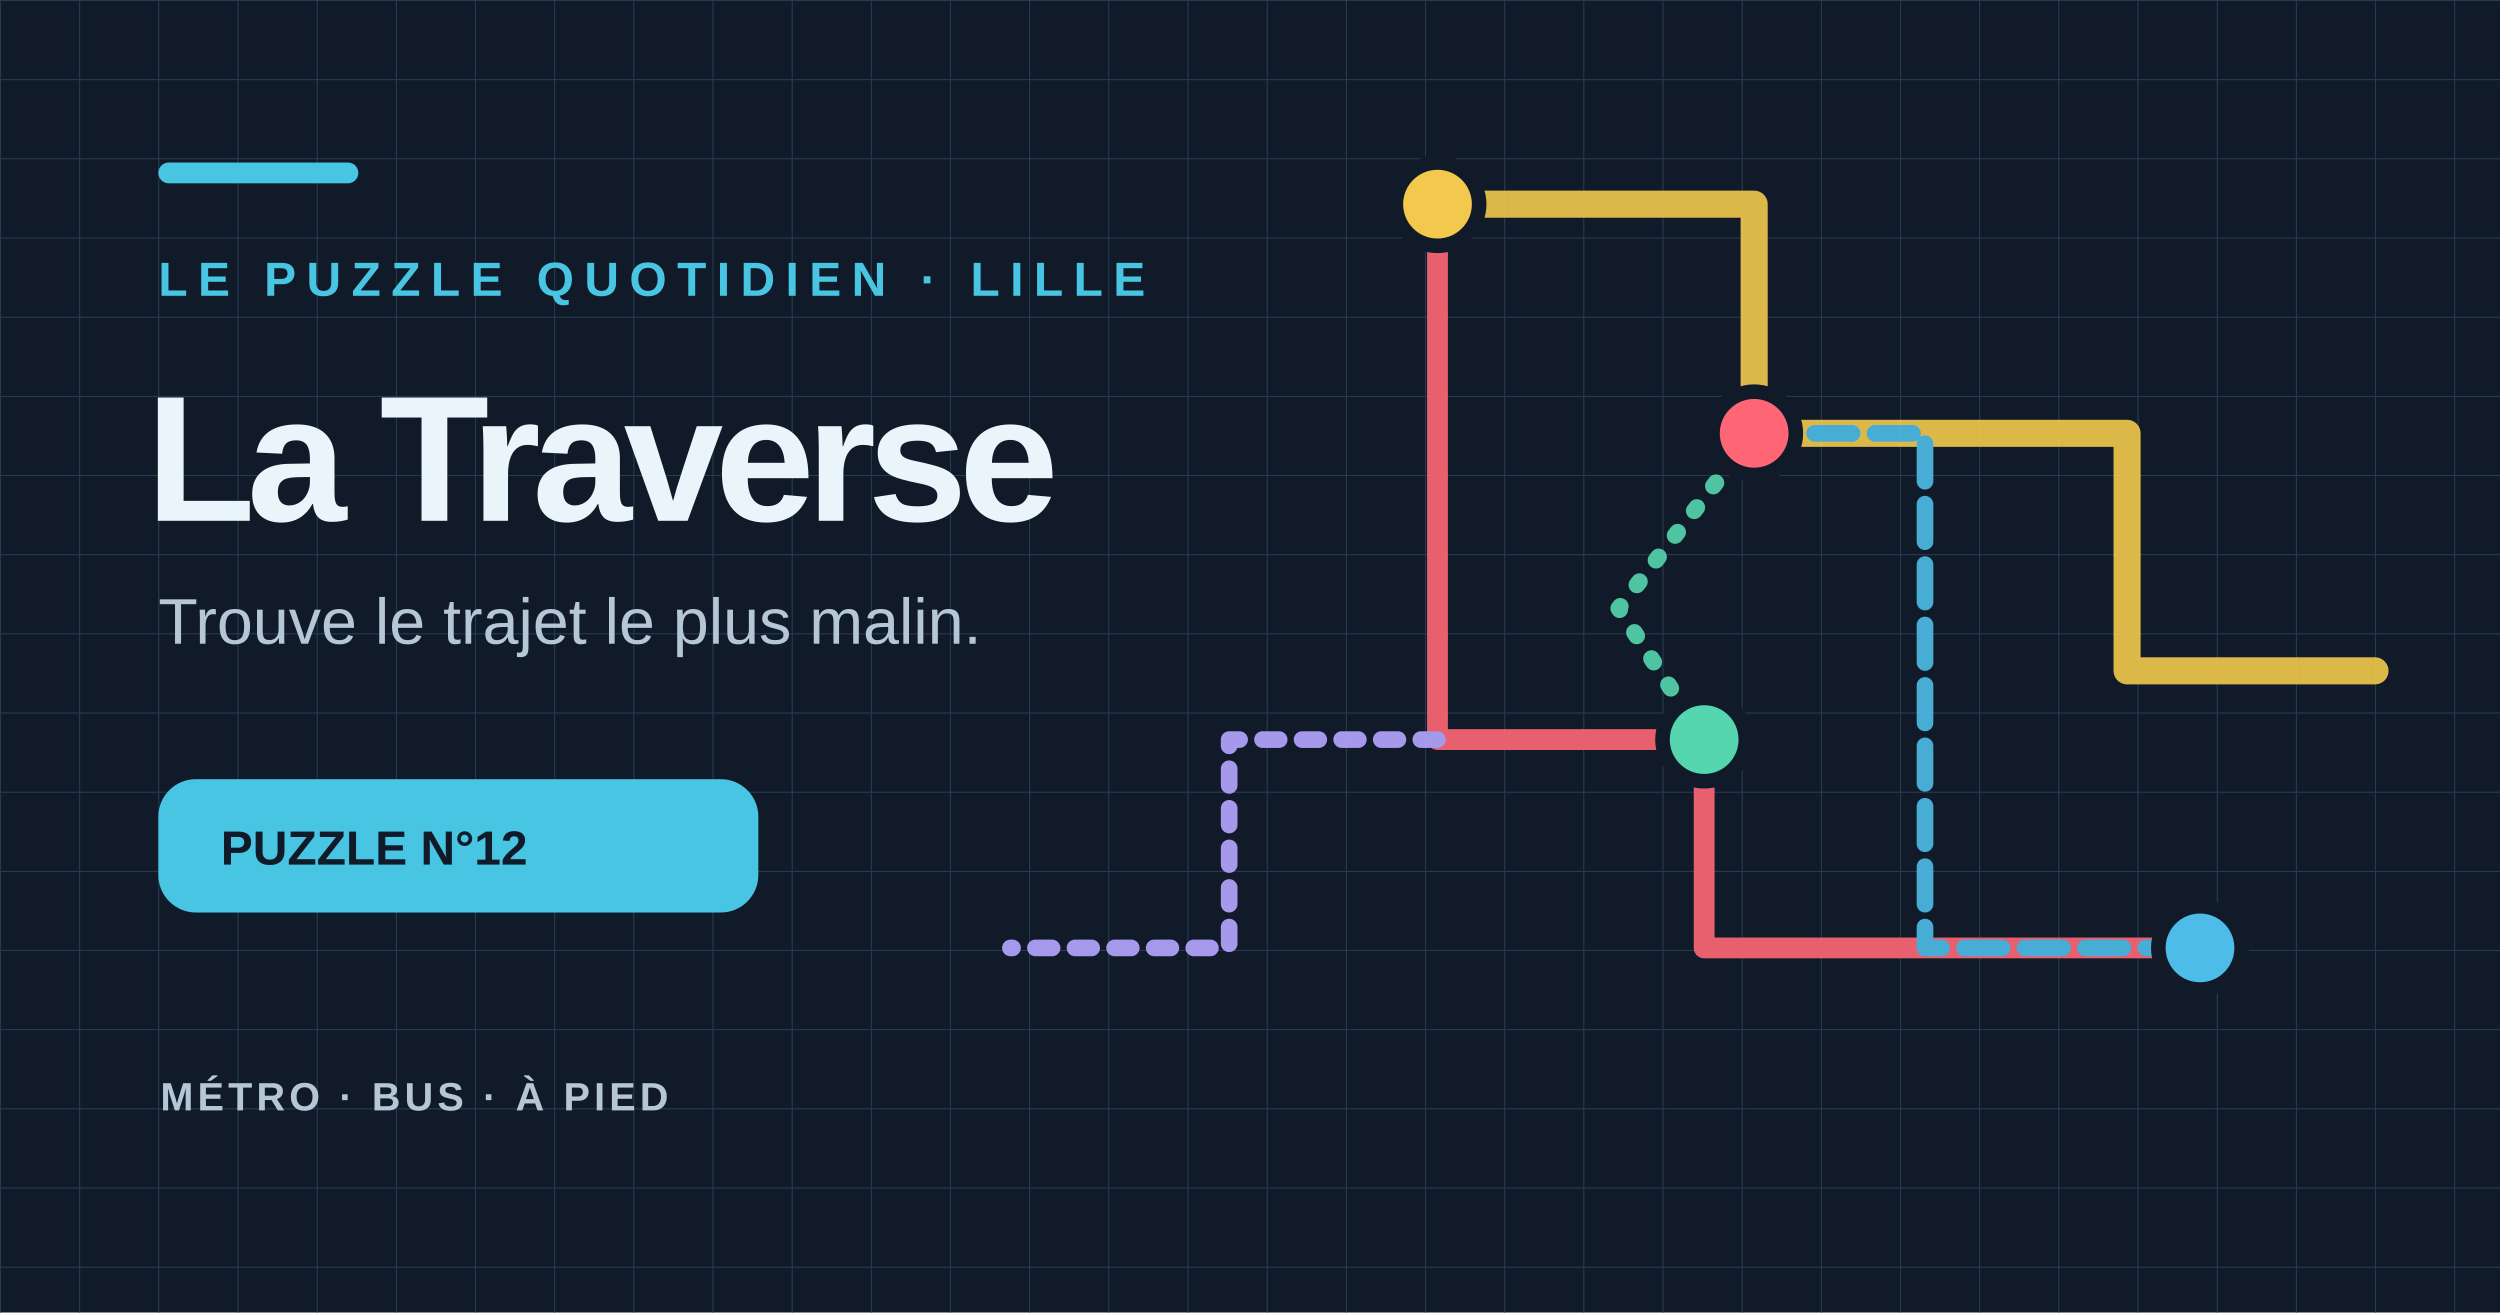
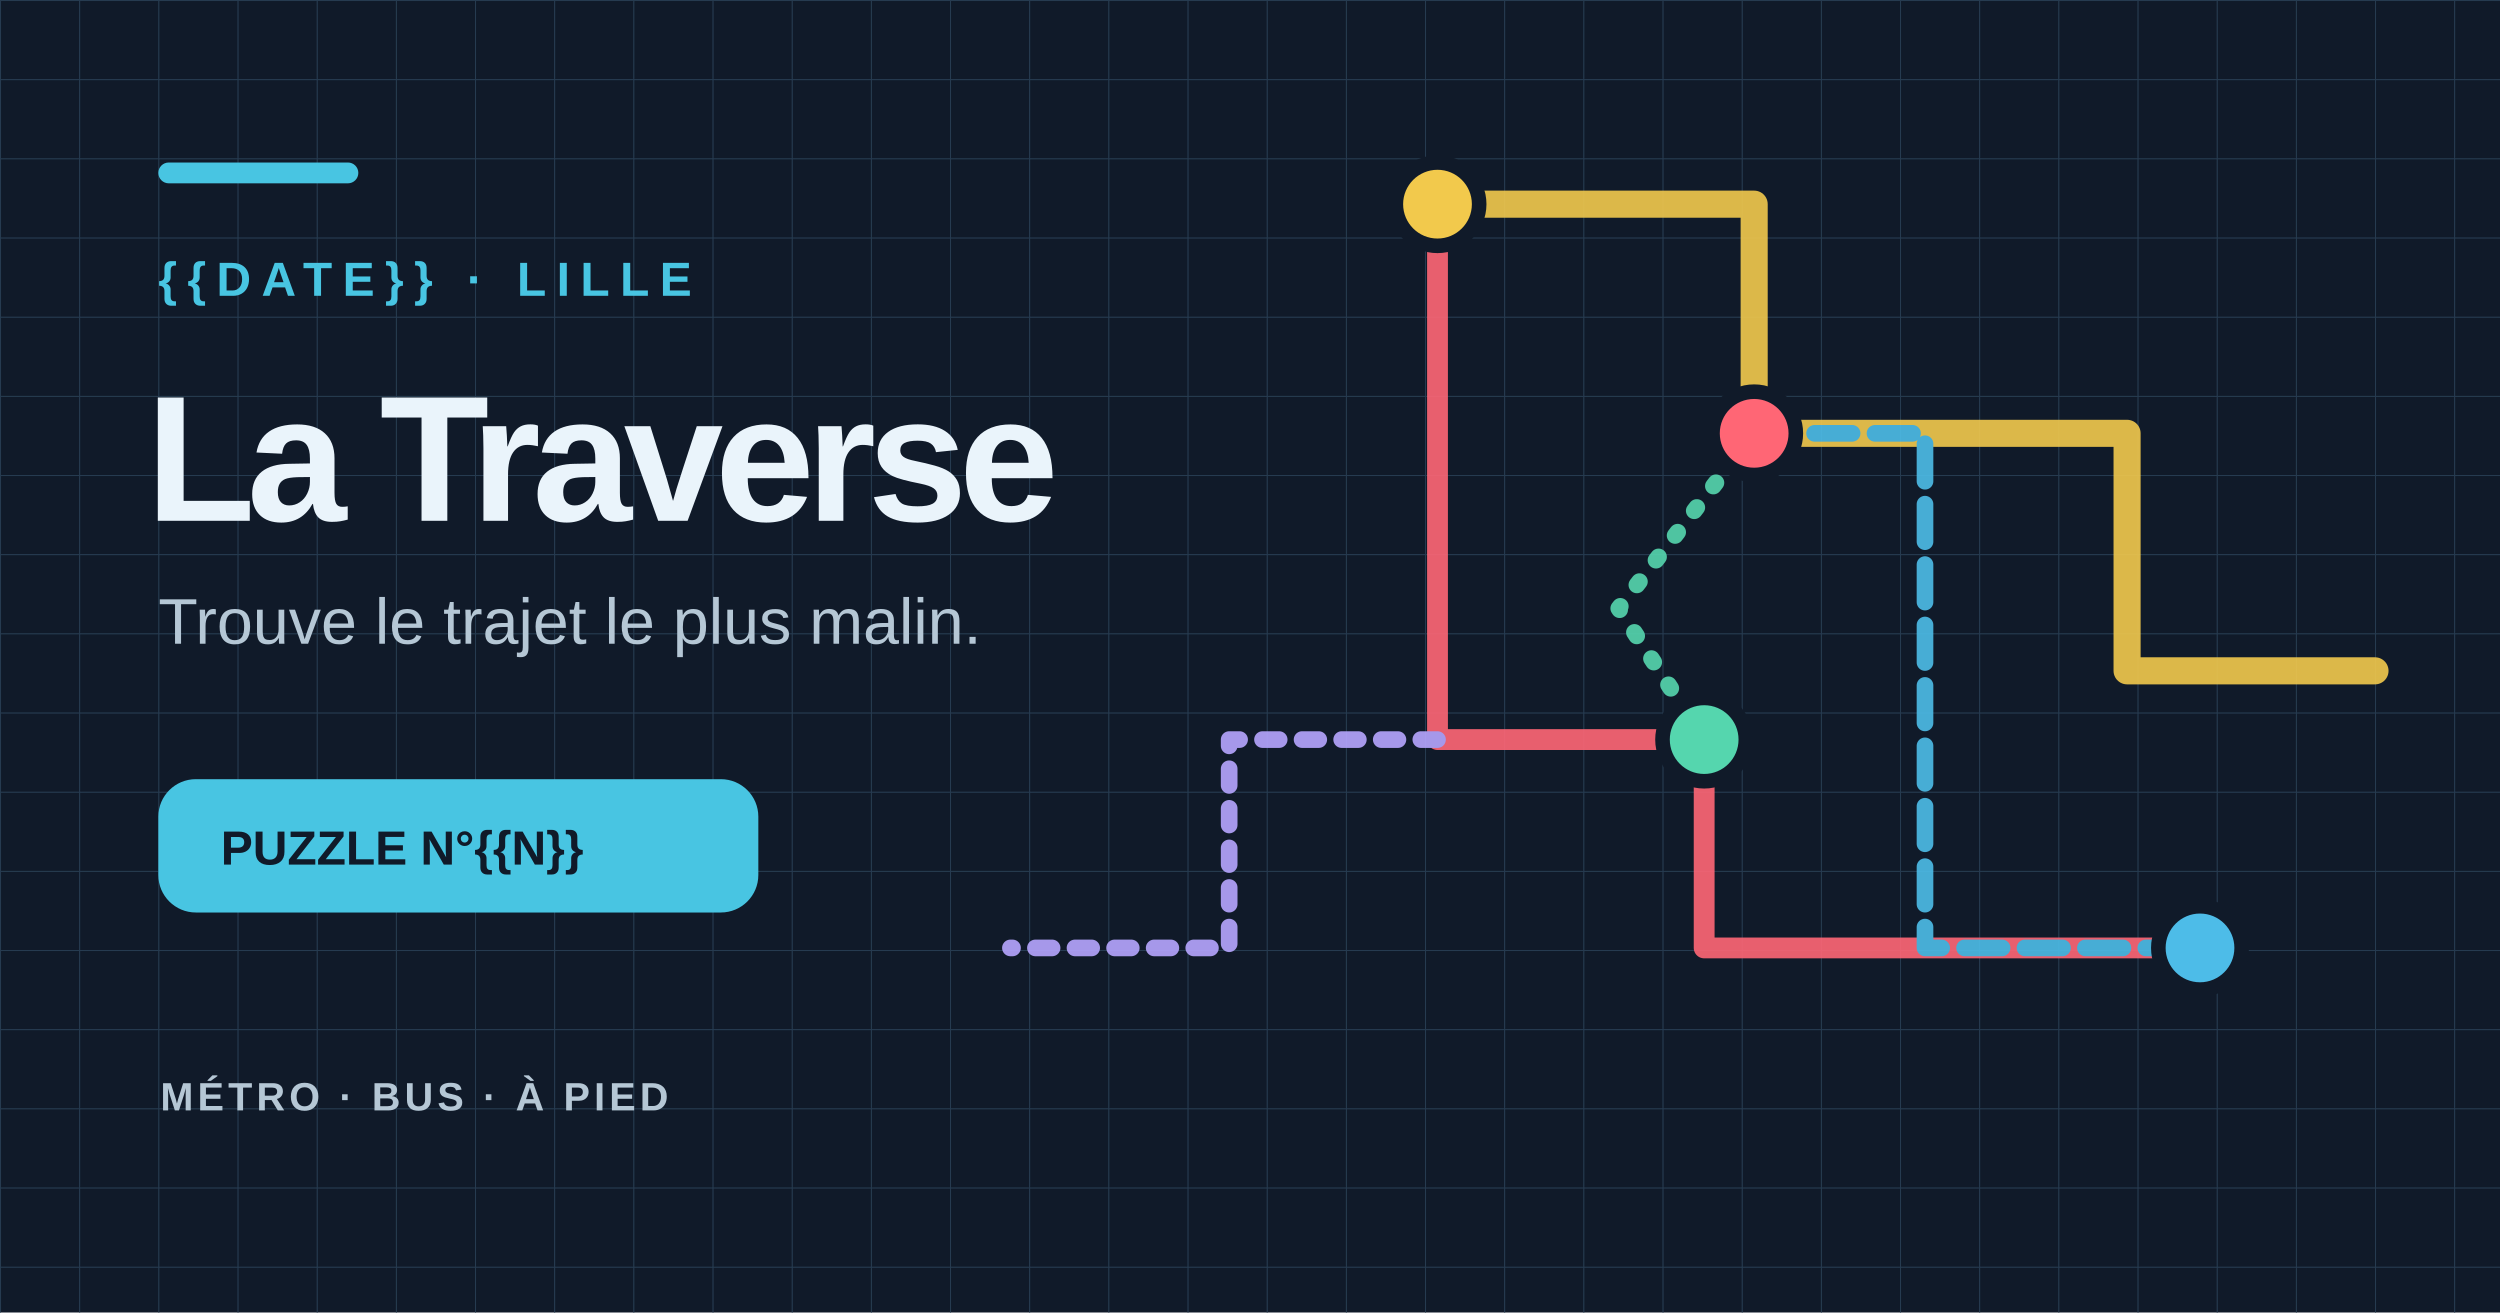
<svg xmlns="http://www.w3.org/2000/svg" width="1200" height="630" viewBox="0 0 1200 630" role="img" aria-labelledby="title desc">
  <defs>
    <pattern id="grid" width="38" height="38" patternUnits="userSpaceOnUse">
      <path d="M38 0H0V38" fill="none" stroke="#263B50" stroke-width="1" />
    </pattern>
  </defs>
  <rect width="1200" height="630" fill="#101A29" />
  <rect width="1200" height="630" fill="url(#grid)" />
  <g opacity=".9" fill="none" stroke-linecap="round" stroke-linejoin="round">
    <path d="M690 98H842V208H1021V322H1140" stroke="#F2C94C" stroke-width="13" />
    <path d="M690 98V355H818V455H1056" stroke="#FF6675" stroke-width="10" />
    <path d="M842 208H924V455H1056" stroke="#4DBCE8" stroke-width="8" stroke-dasharray="18 11" />
    <path d="M690 355H590V455H485" stroke="#B6A5FF" stroke-width="8" stroke-dasharray="8 11" />
    <path d="M842 208L777 292L818 355" stroke="#55D6AE" stroke-width="8" stroke-dasharray="2 13" />
  </g>
  <g stroke="#101A29" stroke-width="7">
    <circle cx="690" cy="98" r="20" fill="#F2C94C" />
    <circle cx="842" cy="208" r="20" fill="#FF6675" />
    <circle cx="818" cy="355" r="20" fill="#55D6AE" />
    <circle cx="1056" cy="455" r="20" fill="#4DBCE8" />
  </g>
  <g font-family="Arial, Helvetica, sans-serif">
    <rect x="76" y="78" width="96" height="10" rx="5" fill="#48C5E2" />
-     <text x="76" y="142" fill="#48C5E2" font-size="23" font-weight="700" letter-spacing="5">LE PUZZLE QUOTIDIEN · LILLE</text>
+     <text x="76" y="142" fill="#48C5E2" font-size="23" font-weight="700" letter-spacing="5">{{DATE}} · LILLE</text>
    <text x="70" y="250" fill="#EAF4FB" font-size="86" font-weight="800" letter-spacing="-4">La Traverse</text>
    <text x="76" y="309" fill="#B5C7D5" font-size="31" font-weight="500">Trouve le trajet le plus malin.</text>
    <rect x="76" y="374" width="288" height="64" rx="18" fill="#48C5E2" />
-     <text x="106" y="415" fill="#101A29" font-size="23" font-weight="800">PUZZLE N°12</text>
+     <text x="106" y="415" fill="#101A29" font-size="23" font-weight="800">PUZZLE N°{{N}}</text>
    <text x="77" y="533" fill="#B5C7D5" font-size="19" font-weight="600" letter-spacing="2">MÉTRO · BUS · À PIED</text>
  </g>
</svg>
